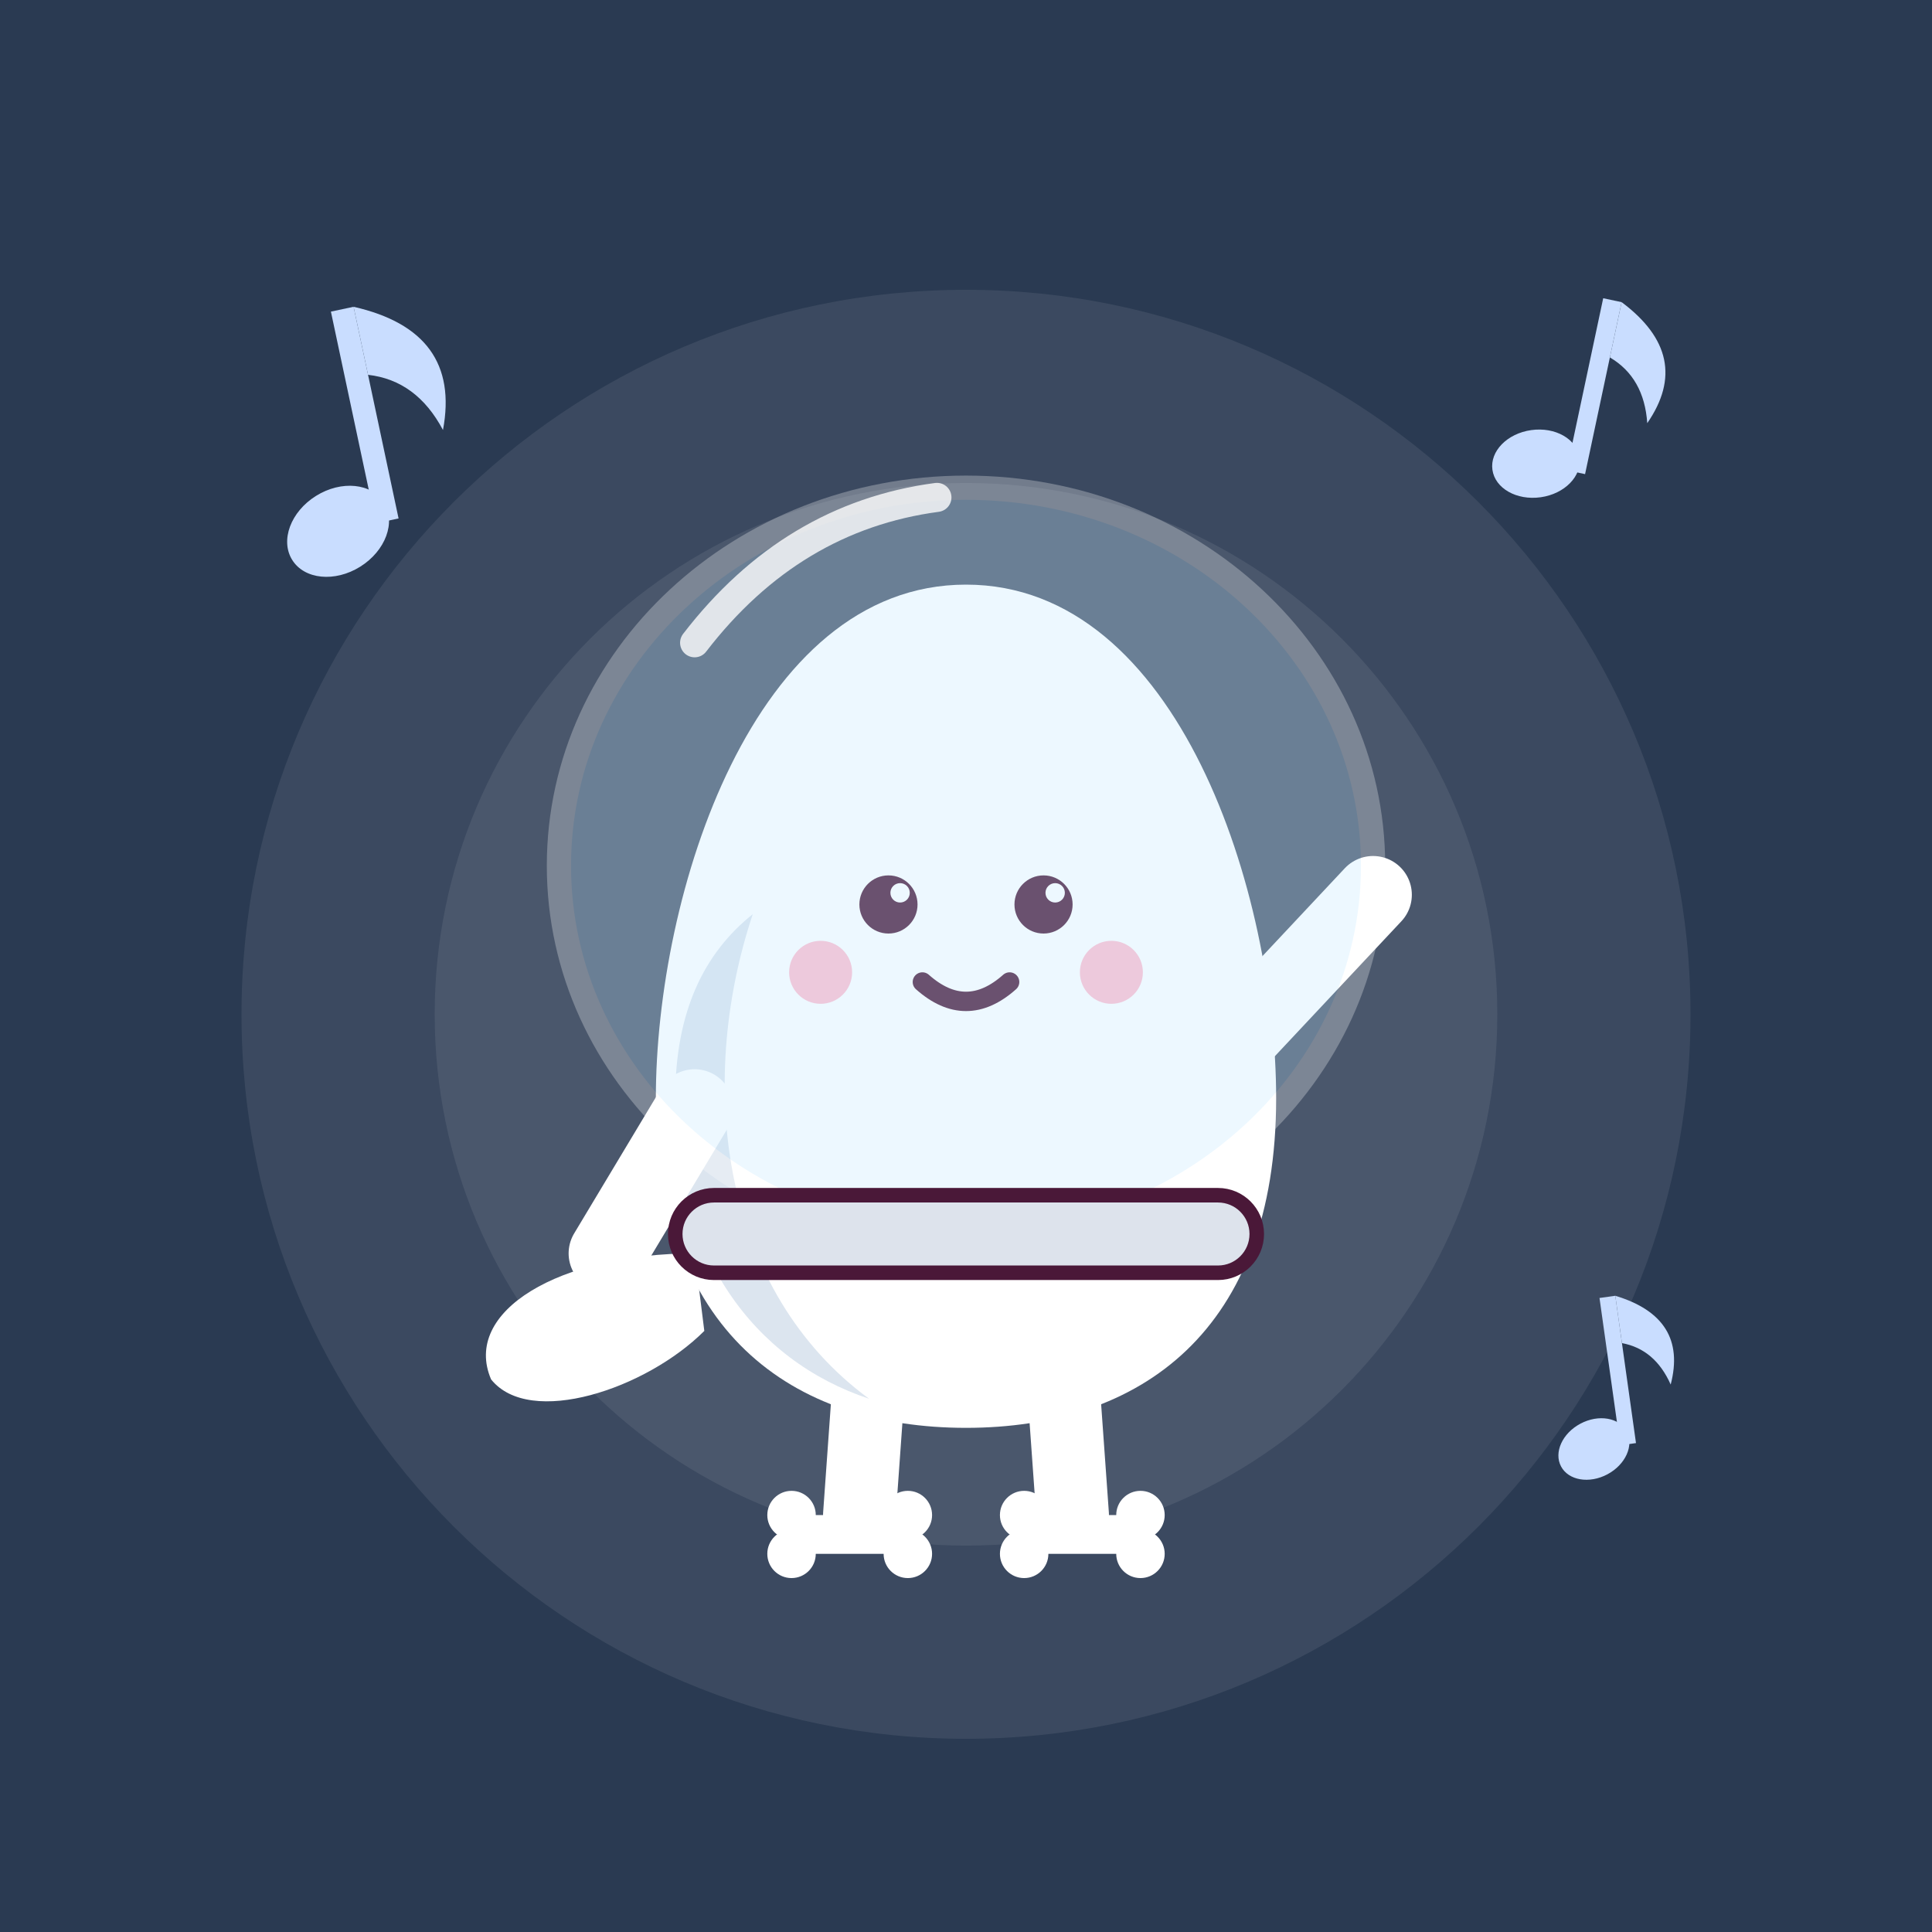
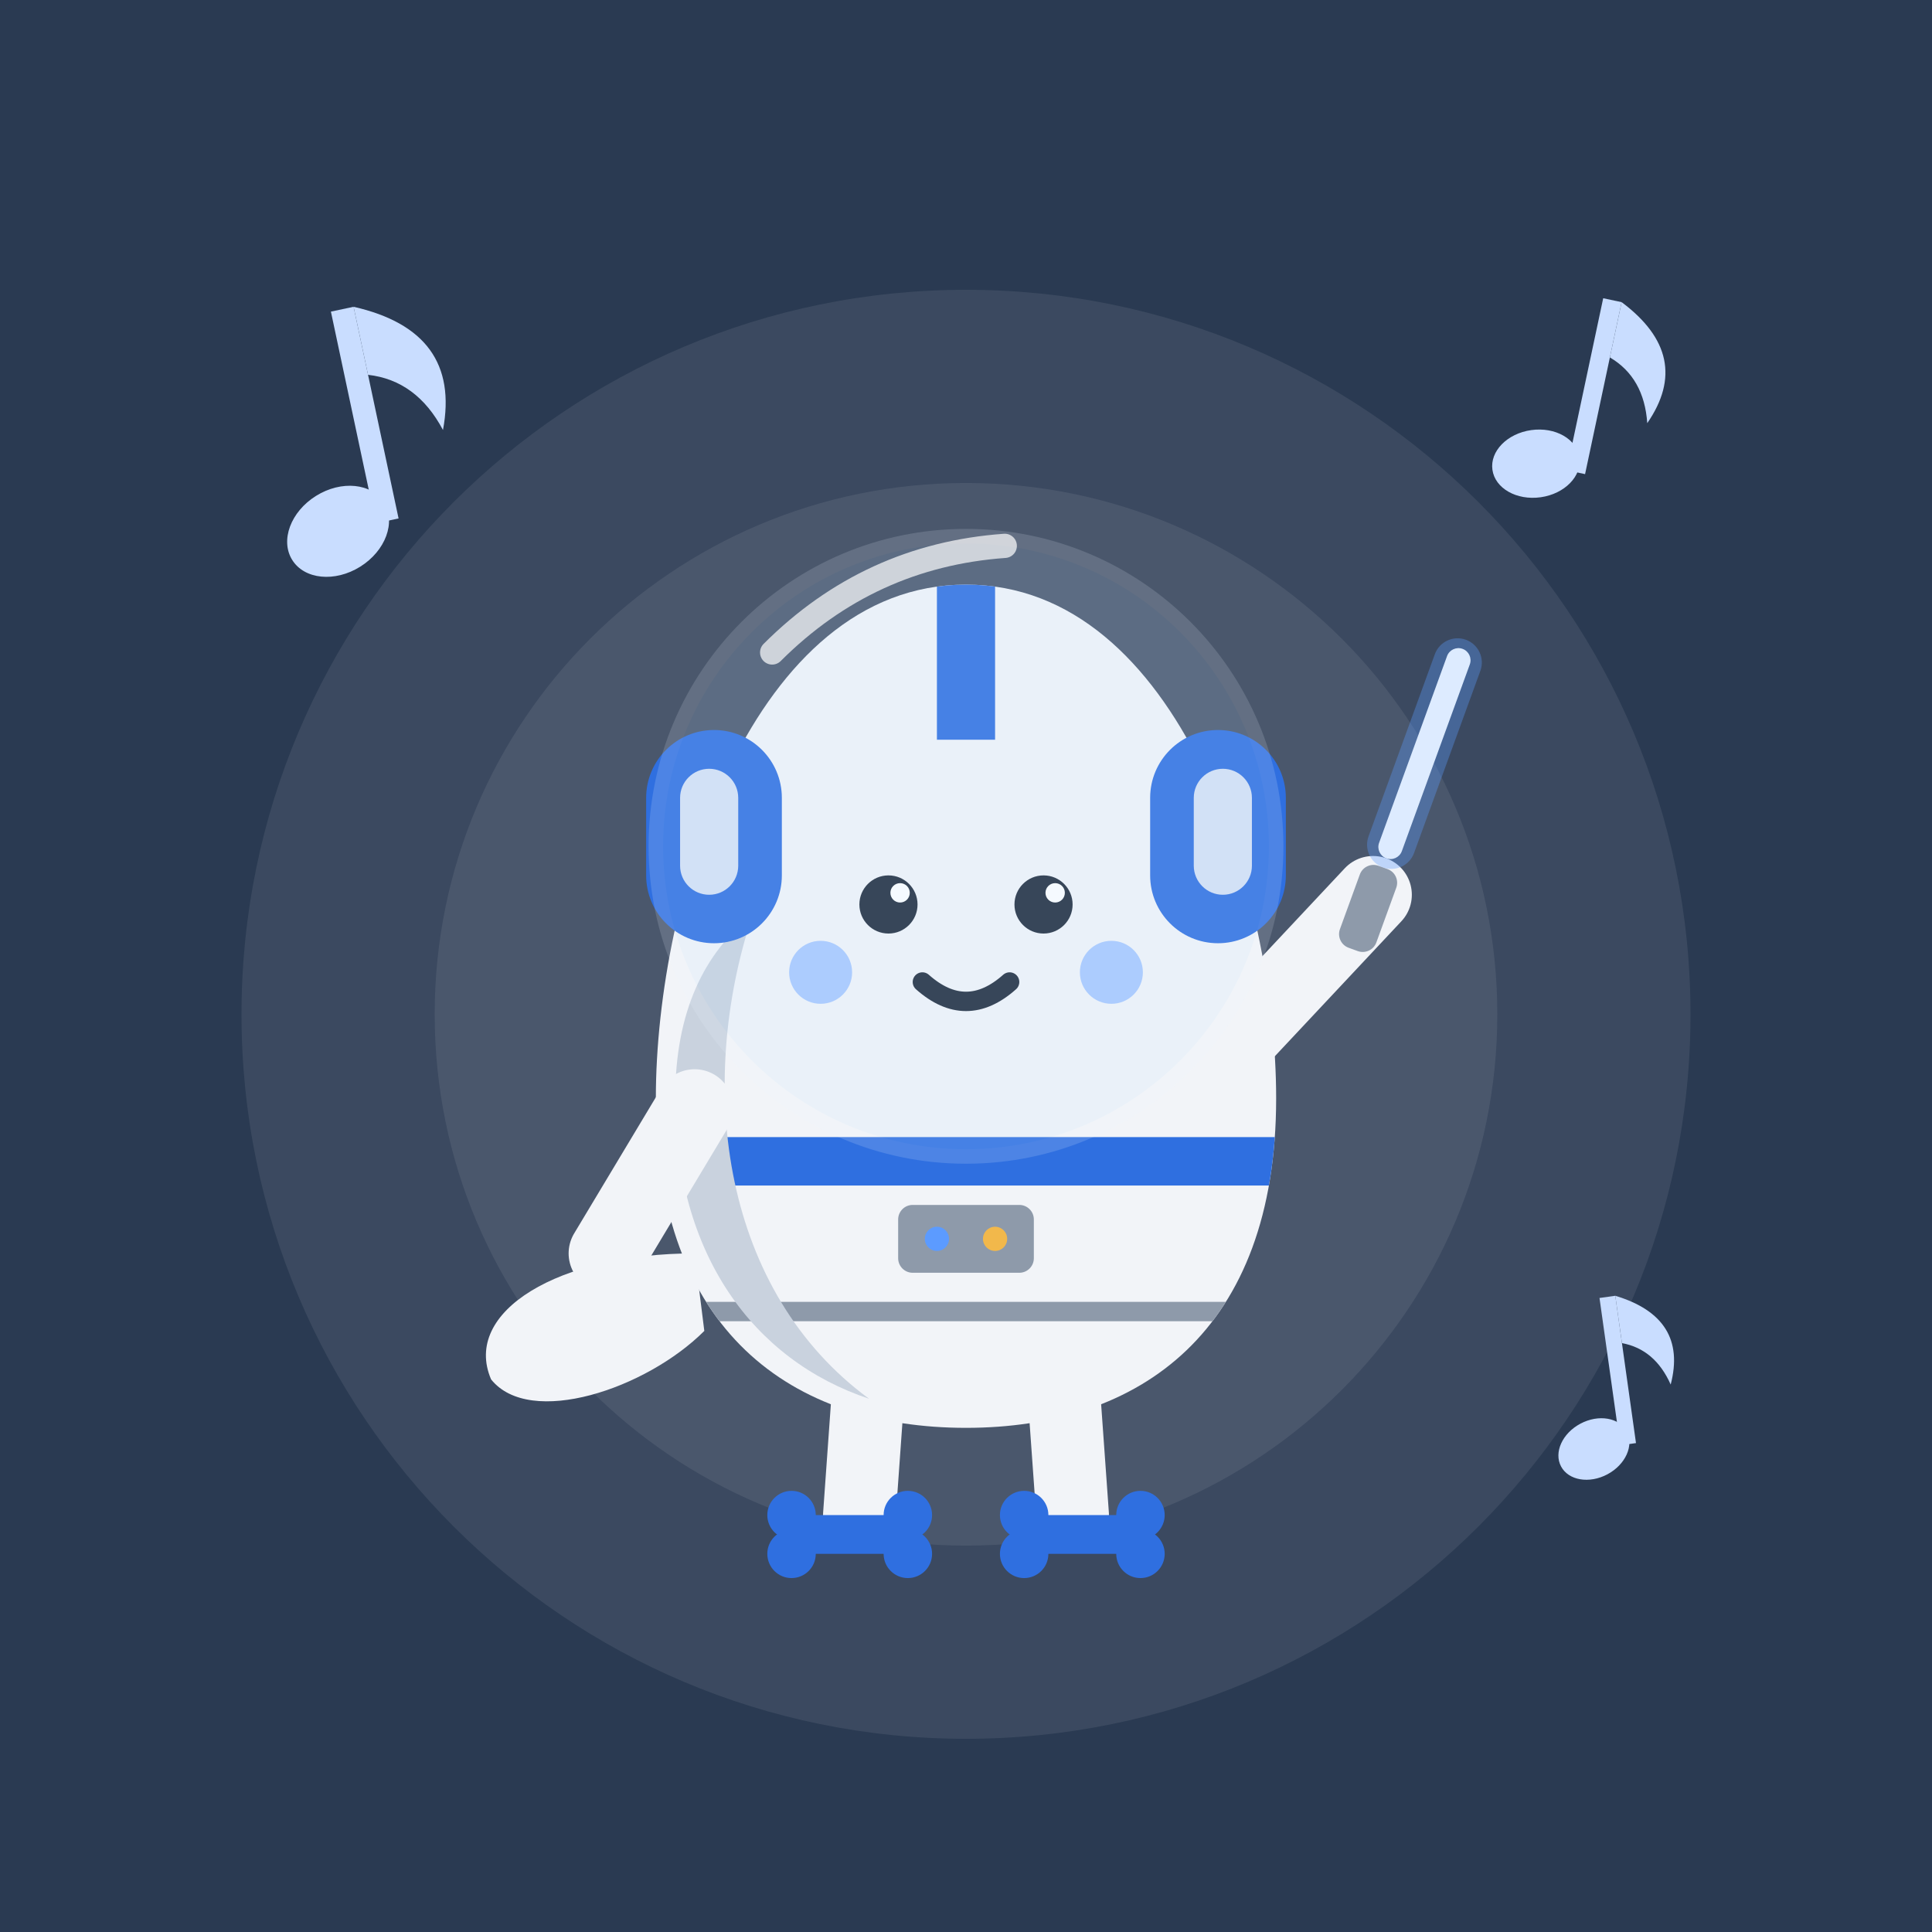
<svg xmlns="http://www.w3.org/2000/svg" viewBox="0 0 400 400" width="400" height="400">
  <rect width="400" height="400" fill="#2A3A52" />
  <circle cx="200" cy="210" r="150" fill="#FFFFFF" opacity=".08" />
  <circle cx="200" cy="210" r="110" fill="#FFFFFF" opacity=".08" />
  <g transform="translate(70 110) rotate(-12) scale(1.6)" fill="#C9DDFF">
    <ellipse cx="0" cy="0" rx="7" ry="5.4" transform="rotate(-20)" />
    <rect x="5" y="-28" width="3" height="28" />
    <path d="M8-28q13 6 8 18q-2-7-8-9z" />
  </g>
  <g transform="translate(318 96) rotate(12) scale(1.3)" fill="#C9DDFF">
    <ellipse cx="0" cy="0" rx="7" ry="5.4" transform="rotate(-20)" />
    <rect x="5" y="-28" width="3" height="28" />
    <path d="M8-28q13 6 8 18q-2-7-8-9z" />
  </g>
  <g transform="translate(330 300) rotate(-8) scale(1.1)" fill="#C9DDFF">
    <ellipse cx="0" cy="0" rx="7" ry="5.4" transform="rotate(-20)" />
    <rect x="5" y="-28" width="3" height="28" />
    <path d="M8-28q13 6 8 18q-2-7-8-9z" />
  </g>
  <svg x="60" y="60" width="280" height="280" viewBox="0 0 240 240">
    <g transform="translate(120 128) scale(.86)">
-       <path d="M-56 50C-84 50-104 62-98 76C-90 86-66 78-54 66Z" fill="#FFFFFF" />
-       <path d="M-20 76L-22 104" stroke="#FFFFFF" stroke-width="15" stroke-linecap="round" fill="none" />
-       <path d="M20 76L22 104" stroke="#FFFFFF" stroke-width="15" stroke-linecap="round" fill="none" />
-       <g transform="translate(-24 108)">
-         <circle cx="-12" cy="-4" r="5" fill="#FFFFFF" />
-         <circle cx="-12" cy="4" r="5" fill="#FFFFFF" />
-         <circle cx="12" cy="-4" r="5" fill="#FFFFFF" />
-         <circle cx="12" cy="4" r="5" fill="#FFFFFF" />
-         <rect x="-12" y="-4" width="24" height="8" fill="#FFFFFF" />
+       <path d="M-56 50C-84 50-104 62-98 76C-90 86-66 78-54 66Z" fill="#F2F4F8" />
+       <path d="M-20 76L-22 104" stroke="#F2F4F8" stroke-width="15" stroke-linecap="round" fill="none" />
+       <path d="M20 76L22 104" stroke="#F2F4F8" stroke-width="15" stroke-linecap="round" fill="none" />
+       <g transform="translate(-24 108)" fill="#2F6FE0">
+         <circle cx="-12" cy="-4" r="5" />
+         <circle cx="-12" cy="4" r="5" />
+         <circle cx="12" cy="-4" r="5" />
+         <circle cx="12" cy="4" r="5" />
+         <rect x="-12" y="-4" width="24" height="8" />
      </g>
-       <g transform="translate(24 108)">
-         <circle cx="-12" cy="-4" r="5" fill="#FFFFFF" />
-         <circle cx="-12" cy="4" r="5" fill="#FFFFFF" />
-         <circle cx="12" cy="-4" r="5" fill="#FFFFFF" />
-         <circle cx="12" cy="4" r="5" fill="#FFFFFF" />
-         <rect x="-12" y="-4" width="24" height="8" fill="#FFFFFF" />
+       <g transform="translate(24 108)" fill="#2F6FE0">
+         <circle cx="-12" cy="-4" r="5" />
+         <circle cx="-12" cy="4" r="5" />
+         <circle cx="12" cy="-4" r="5" />
+         <circle cx="12" cy="4" r="5" />
+         <rect x="-12" y="-4" width="24" height="8" />
      </g>
-       <path d="M0-88C44-88 64-24 64 18C64 66 36 86 0 86C-36 86-64 66-64 18C-64-24-44-88 0-88Z" fill="#FFFFFF" />
-       <path d="M-44-20C-56 16-50 58-20 80C-44 72-60 50-60 18C-60 0-54-12-44-20Z" fill="#DCE5EF" />
-       <path d="M-56 20L-74 50" stroke="#FFFFFF" stroke-width="16" stroke-linecap="round" fill="none" />
-       <path d="M54 8L84 -24" stroke="#FFFFFF" stroke-width="16" stroke-linecap="round" fill="none" />
-       <circle cx="-16" cy="-22" r="6" fill="#4A1838" />
-       <circle cx="16" cy="-22" r="6" fill="#4A1838" />
+       <defs>
+         <clipPath id="mbc">
+           <path d="M0-88C44-88 64-24 64 18C64 66 36 86 0 86C-36 86-64 66-64 18C-64-24-44-88 0-88Z" />
+         </clipPath>
+       </defs>
+       <path d="M0-88C44-88 64-24 64 18C64 66 36 86 0 86C-36 86-64 66-64 18C-64-24-44-88 0-88Z" fill="#F2F4F8" />
+       <g clip-path="url(#mbc)">
+         <path d="M-80 26H80V36H-80Z" fill="#2F6FE0" />
+         <path d="M-6-88H6V-56H-6Z" fill="#2F6FE0" />
+         <path d="M-80 60H80V64H-80Z" fill="#8E9AAA" />
+         <path d="M-44-20C-56 16-50 58-20 80C-44 72-60 50-60 18C-60 0-54-12-44-20Z" fill="#C9D2DE" />
+       </g>
+       <rect x="-14" y="40" width="28" height="14" rx="3" fill="#8E9AAA" />
+       <circle cx="-6" cy="47" r="2.5" fill="#5C9BFF" />
+       <circle cx="6" cy="47" r="2.5" fill="#F2B84B" />
+       <path d="M-56 20L-74 50" stroke="#F2F4F8" stroke-width="16" stroke-linecap="round" fill="none" />
+       <path d="M54 8L84 -24" stroke="#F2F4F8" stroke-width="16" stroke-linecap="round" fill="none" />
+       <circle cx="-16" cy="-22" r="6" fill="#1E2A3A" />
+       <circle cx="16" cy="-22" r="6" fill="#1E2A3A" />
      <circle cx="-13.6" cy="-24.4" r="2" fill="#FFF" />
      <circle cx="18.4" cy="-24.4" r="2" fill="#FFF" />
-       <path d="M-9-6q9 8 18 0" fill="none" stroke="#4A1838" stroke-width="4" stroke-linecap="round" />
-       <circle cx="-30" cy="-8" r="6.5" fill="#FFB3C6" opacity=".85" />
-       <circle cx="30" cy="-8" r="6.5" fill="#FFB3C6" opacity=".85" />
-       <ellipse cx="0" cy="-30" rx="84" ry="78" fill="#BFE6FF" opacity=".28" stroke="#FFFFFF" stroke-width="5" />
-       <path d="M-56-76q20-26 50-30" stroke="#FFFFFF" stroke-width="6" fill="none" stroke-linecap="round" opacity=".8" />
-       <rect x="-60" y="38" width="120" height="16" rx="8" fill="#DDE3EC" stroke="#4A1838" stroke-width="3" stroke-linejoin="round" />
+       <path d="M-9-6q9 8 18 0" fill="none" stroke="#1E2A3A" stroke-width="4" stroke-linecap="round" />
+       <circle cx="-30" cy="-8" r="6.5" fill="#9CC2FF" opacity="0.85" />
+       <circle cx="30" cy="-8" r="6.5" fill="#9CC2FF" opacity="0.85" />
+       <rect x="-66" y="-58" width="28" height="44" rx="14" fill="#2F6FE0" />
+       <rect x="-59" y="-50" width="12" height="26" rx="6" fill="#F2F4F8" opacity=".85" />
+       <rect x="38" y="-58" width="28" height="44" rx="14" fill="#2F6FE0" />
+       <rect x="47" y="-50" width="12" height="26" rx="6" fill="#F2F4F8" opacity=".85" />
+       <circle cx="0" cy="-34" r="64" fill="#BFE0FF" opacity=".16" stroke="#EAF4FF" stroke-width="3" />
+       <path d="M-40-74Q-20-94 8-96" stroke="#FFF" stroke-width="5" fill="none" stroke-linecap="round" opacity=".7" />
+       <g transform="translate(84 -24) rotate(20)">
+         <rect x="-4" y="-6" width="8" height="18" rx="3" fill="#8E9AAA" />
+         <rect x="-5" y="-56" width="10" height="50" rx="5" fill="#5C9BFF" opacity=".35" />
+         <rect x="-2.5" y="-54" width="5" height="46" rx="2.5" fill="#DDEBFF" />
+       </g>
    </g>
  </svg>
</svg>
